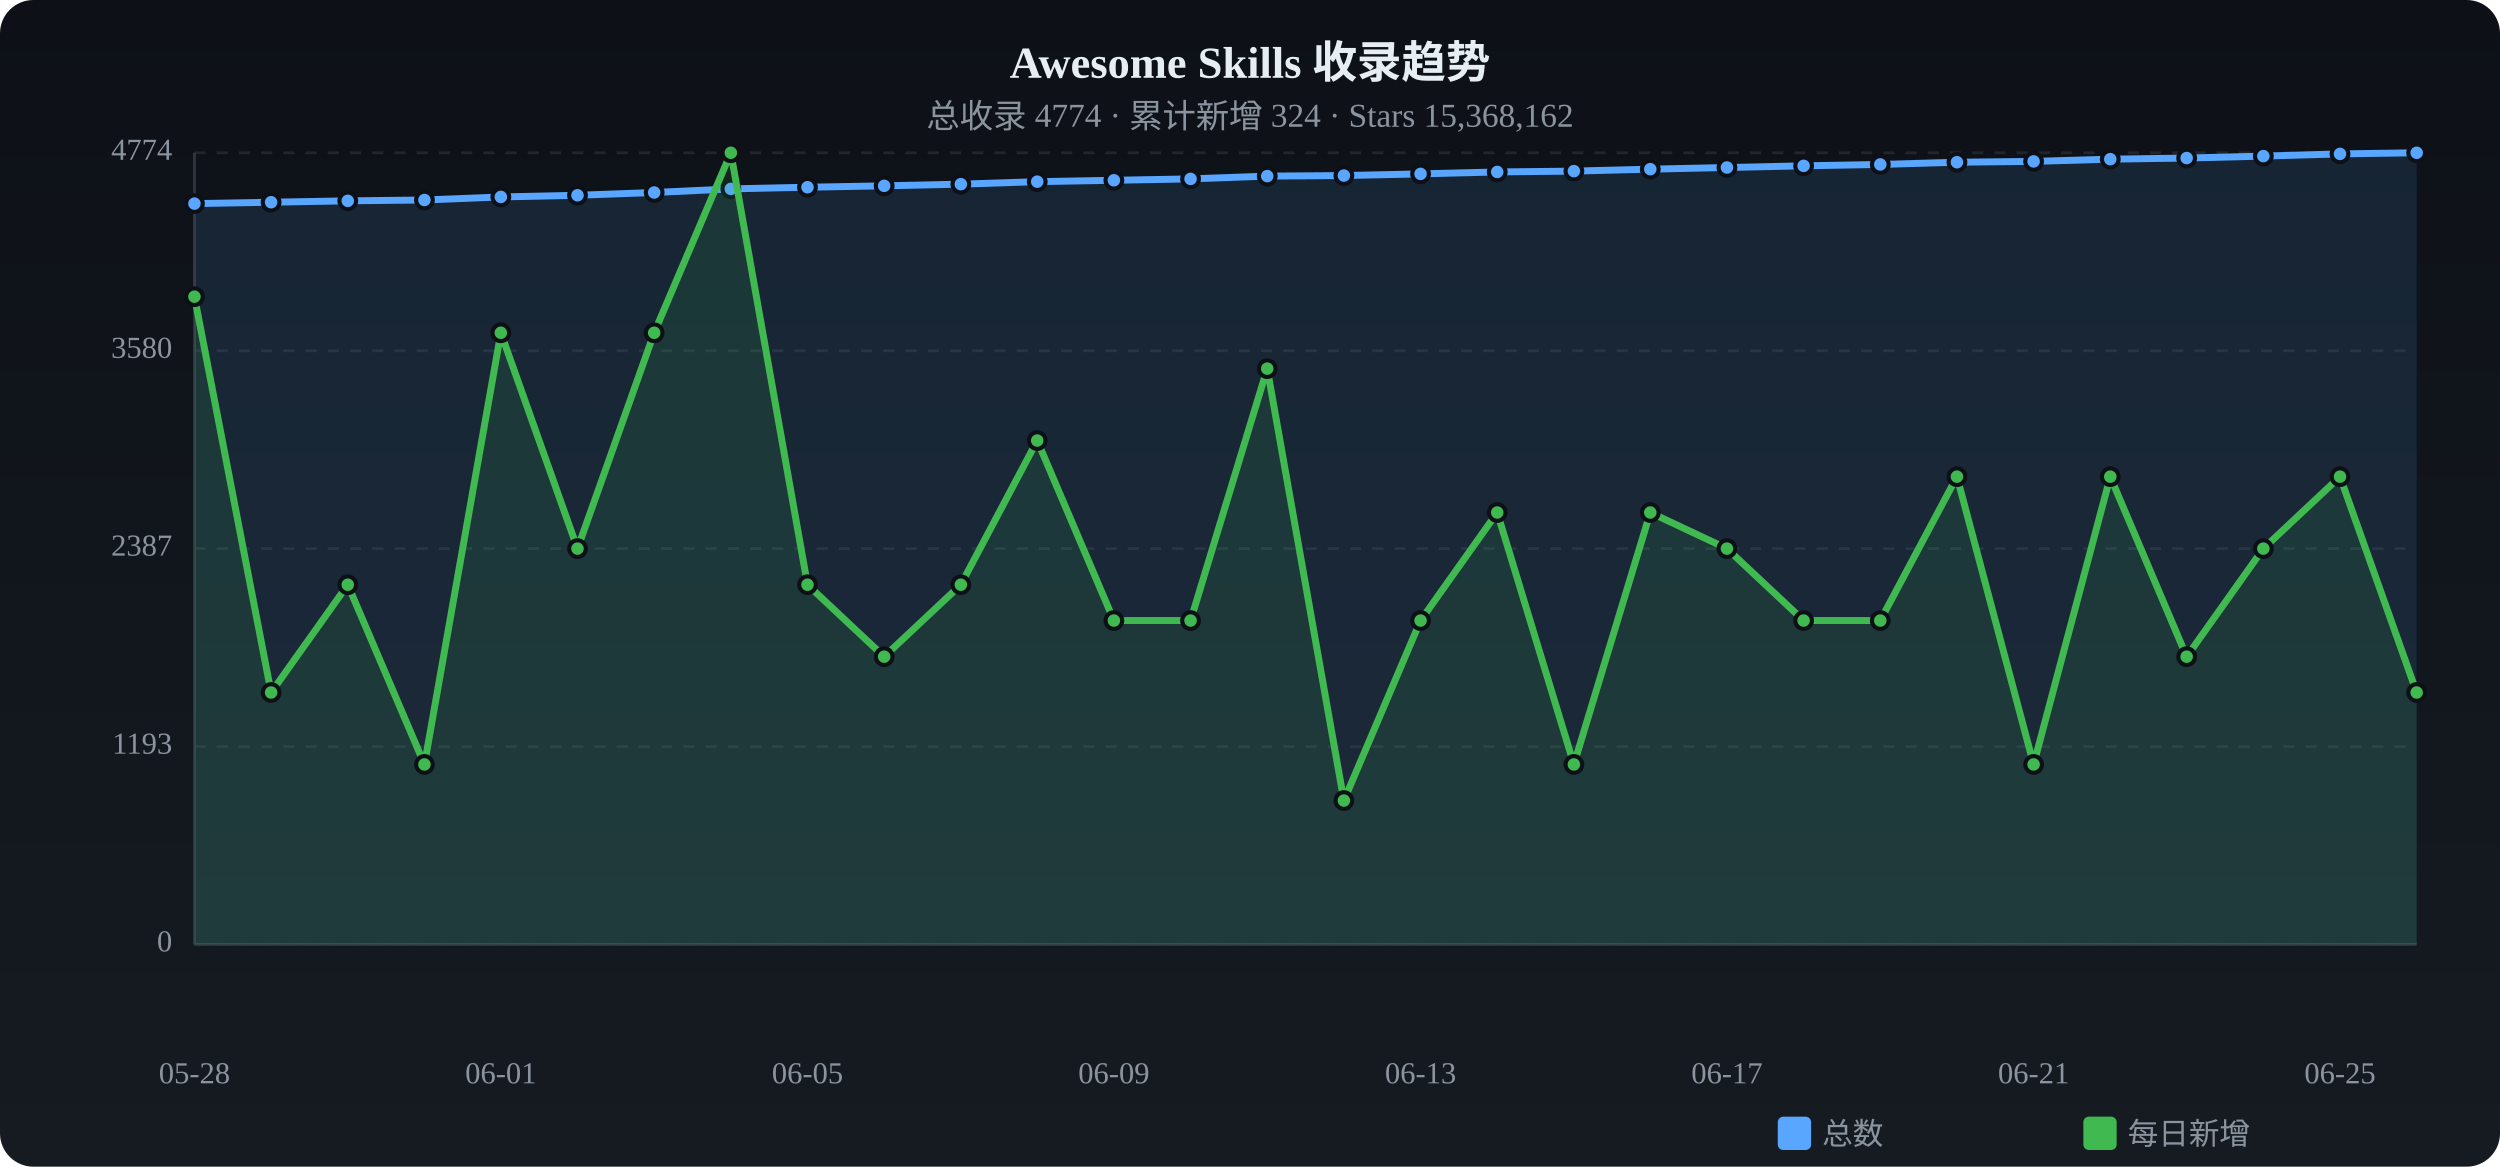
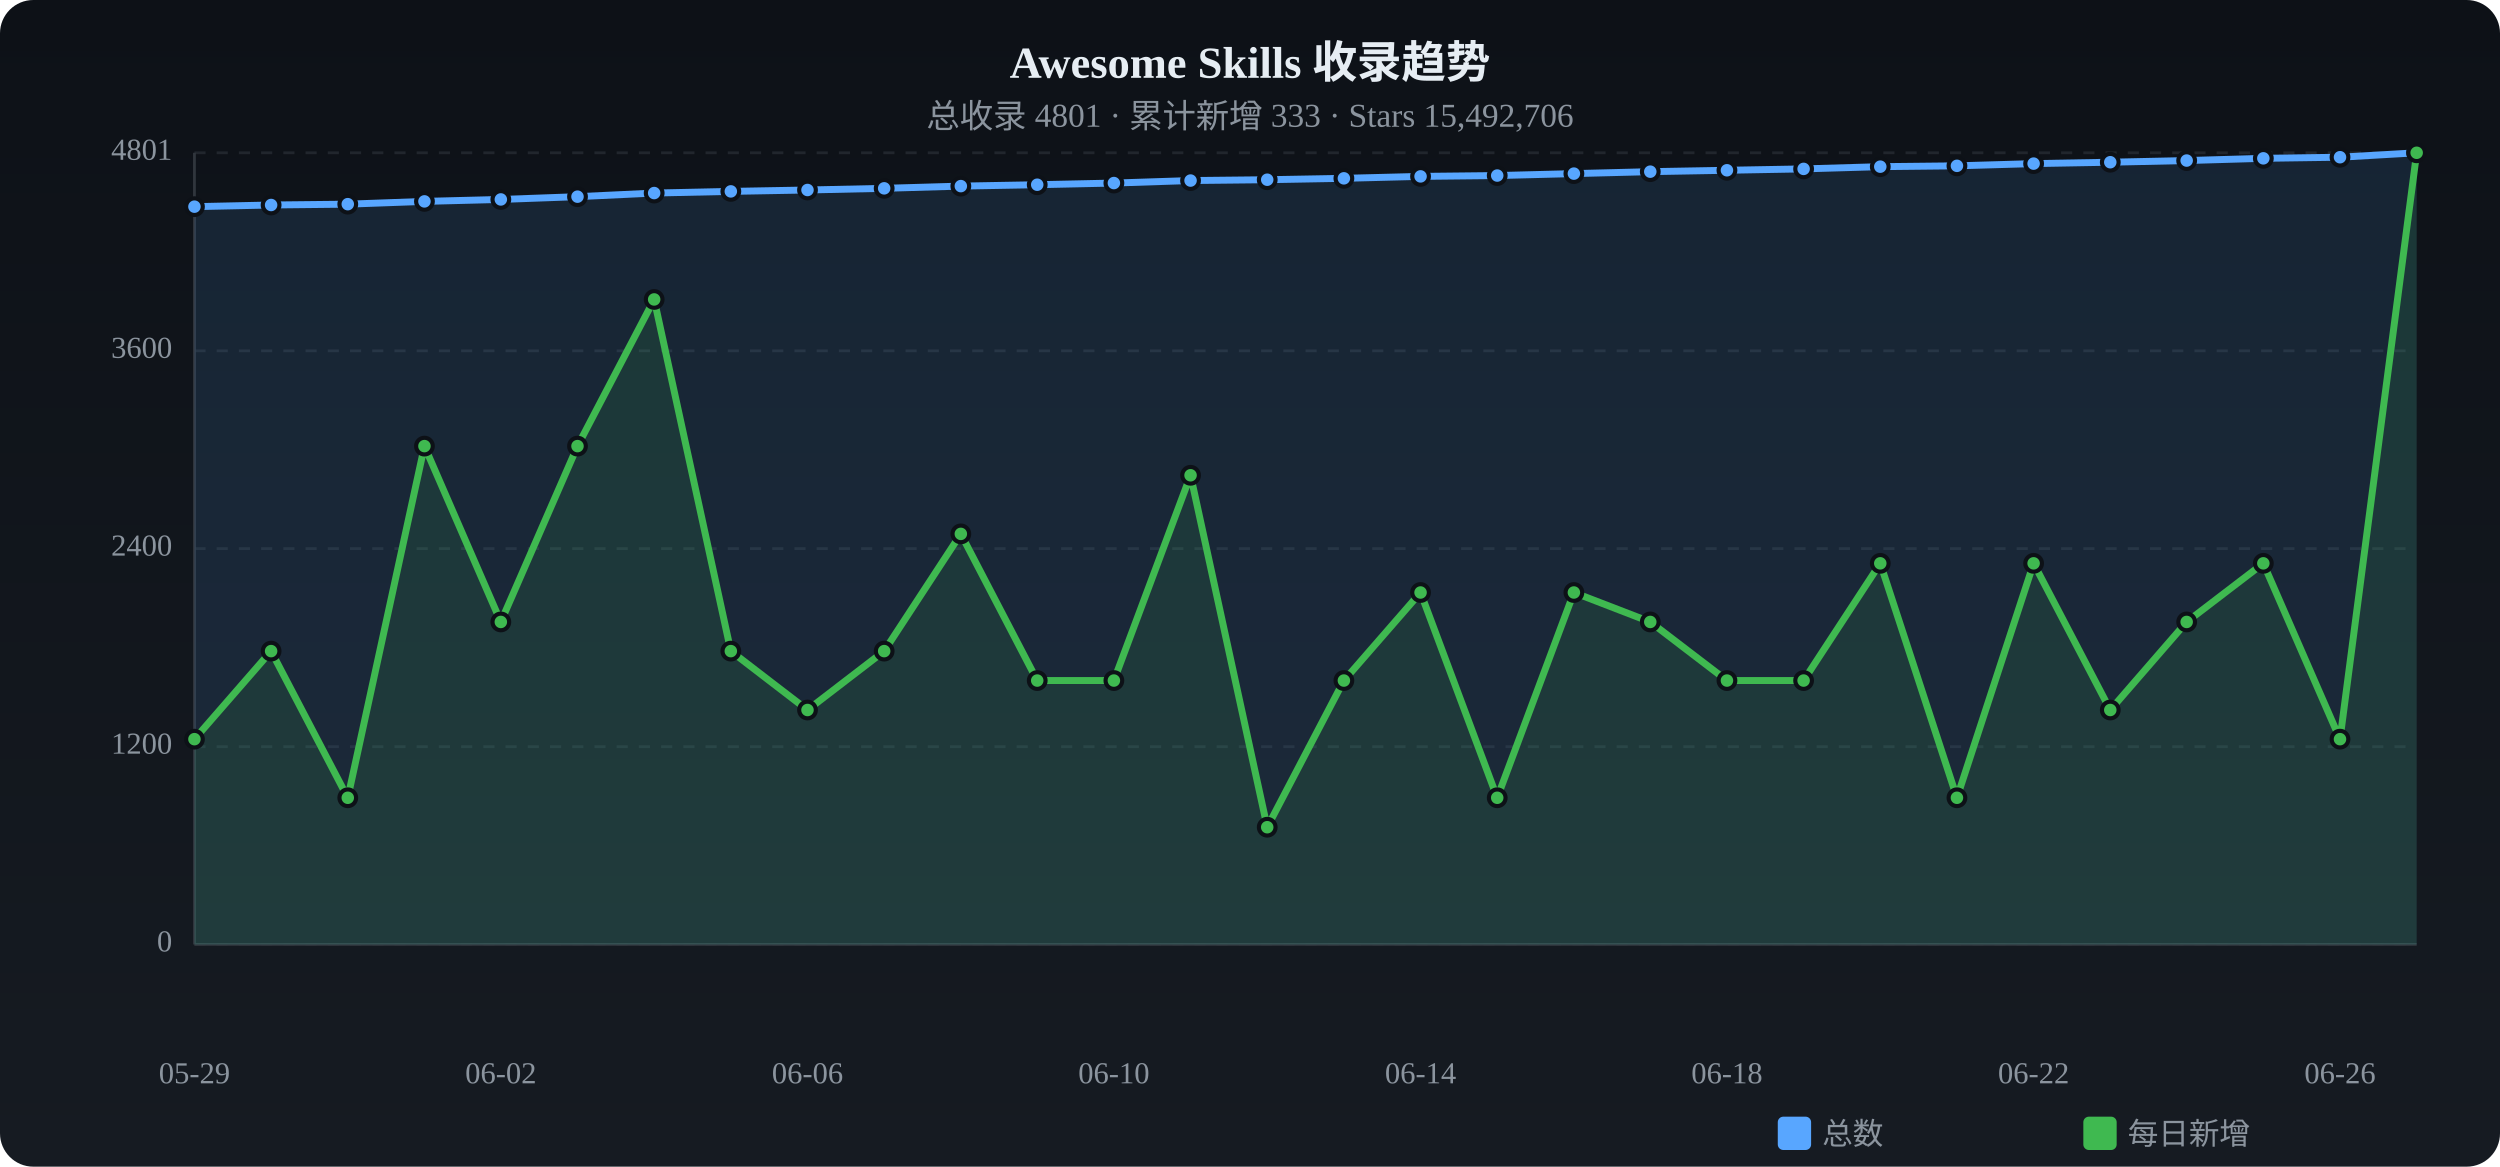
<svg xmlns="http://www.w3.org/2000/svg" viewBox="0 0 900 420" width="900" height="420">
  <defs>
    <linearGradient id="tbg" x1="0%" y1="0%" x2="0%" y2="100%">
      <stop offset="0%" stop-color="#0d1117" />
      <stop offset="100%" stop-color="#161b22" />
    </linearGradient>
  </defs>
  <rect width="900" height="420" rx="12" fill="url(#tbg)" />
  <text x="450.0" y="28" text-anchor="middle" fill="#e6edf3" font-size="16" font-weight="bold">Awesome Skills 收录趋势</text>
-   <text x="450.0" y="46" text-anchor="middle" fill="#8b949e" font-size="12">总收录 4774 · 累计新增 324 · Stars 15,368,162</text>
+   <text x="450.0" y="46" text-anchor="middle" fill="#8b949e" font-size="12">总收录 4801 · 累计新增 333 · Stars 15,492,706</text>
  <text x="62" y="340.0" text-anchor="end" fill="#8b949e" font-size="11" dominant-baseline="middle">0</text>
  <line x1="70" y1="340.0" x2="870" y2="340.0" stroke="#21262d" stroke-dasharray="4 4" />
-   <text x="62" y="268.8" text-anchor="end" fill="#8b949e" font-size="11" dominant-baseline="middle">1193</text>
+   <text x="62" y="268.8" text-anchor="end" fill="#8b949e" font-size="11" dominant-baseline="middle">1200</text>
  <line x1="70" y1="268.8" x2="870" y2="268.8" stroke="#21262d" stroke-dasharray="4 4" />
-   <text x="62" y="197.5" text-anchor="end" fill="#8b949e" font-size="11" dominant-baseline="middle">2387</text>
+   <text x="62" y="197.5" text-anchor="end" fill="#8b949e" font-size="11" dominant-baseline="middle">2400</text>
  <line x1="70" y1="197.5" x2="870" y2="197.5" stroke="#21262d" stroke-dasharray="4 4" />
-   <text x="62" y="126.3" text-anchor="end" fill="#8b949e" font-size="11" dominant-baseline="middle">3580</text>
+   <text x="62" y="126.3" text-anchor="end" fill="#8b949e" font-size="11" dominant-baseline="middle">3600</text>
  <line x1="70" y1="126.3" x2="870" y2="126.3" stroke="#21262d" stroke-dasharray="4 4" />
-   <text x="62" y="55.0" text-anchor="end" fill="#8b949e" font-size="11" dominant-baseline="middle">4774</text>
+   <text x="62" y="55.0" text-anchor="end" fill="#8b949e" font-size="11" dominant-baseline="middle">4801</text>
  <line x1="70" y1="55.0" x2="870" y2="55.0" stroke="#21262d" stroke-dasharray="4 4" />
  <line x1="70" y1="55" x2="70" y2="340" stroke="#30363d" />
  <line x1="70" y1="340" x2="870" y2="340" stroke="#30363d" />
-   <path d="M70.0,73.3 L97.6,72.8 L125.2,72.3 L152.8,72.0 L180.3,70.9 L207.9,70.3 L235.5,69.3 L263.1,68.0 L290.7,67.4 L318.3,66.9 L345.9,66.3 L373.4,65.4 L401.0,64.9 L428.6,64.4 L456.2,63.4 L483.8,63.2 L511.4,62.6 L539.0,61.9 L566.6,61.6 L594.1,60.9 L621.7,60.3 L649.3,59.7 L676.9,59.2 L704.5,58.4 L732.1,58.1 L759.7,57.3 L787.2,56.9 L814.8,56.2 L842.4,55.4 L870.0,55.0 L870.0,340 L70.0,340 Z" fill="#58a6ff" opacity="0.12" />
-   <polyline points="70.0,73.3 97.6,72.8 125.2,72.3 152.8,72.0 180.3,70.9 207.9,70.3 235.5,69.3 263.1,68.0 290.7,67.4 318.3,66.9 345.9,66.3 373.4,65.4 401.0,64.9 428.6,64.4 456.2,63.4 483.8,63.2 511.4,62.6 539.0,61.9 566.6,61.6 594.1,60.9 621.7,60.3 649.3,59.7 676.9,59.2 704.5,58.4 732.1,58.1 759.7,57.3 787.2,56.9 814.8,56.2 842.4,55.4 870.0,55.0" fill="none" stroke="#58a6ff" stroke-width="2.5" stroke-linecap="round" stroke-linejoin="round" />
-   <circle cx="70.0" cy="73.3" r="3" fill="#58a6ff" stroke="#0d1117" stroke-width="1.5" />
-   <circle cx="97.6" cy="72.8" r="3" fill="#58a6ff" stroke="#0d1117" stroke-width="1.5" />
-   <circle cx="125.2" cy="72.3" r="3" fill="#58a6ff" stroke="#0d1117" stroke-width="1.5" />
-   <circle cx="152.8" cy="72.0" r="3" fill="#58a6ff" stroke="#0d1117" stroke-width="1.5" />
-   <circle cx="180.3" cy="70.9" r="3" fill="#58a6ff" stroke="#0d1117" stroke-width="1.5" />
-   <circle cx="207.9" cy="70.3" r="3" fill="#58a6ff" stroke="#0d1117" stroke-width="1.5" />
-   <circle cx="235.5" cy="69.3" r="3" fill="#58a6ff" stroke="#0d1117" stroke-width="1.5" />
-   <circle cx="263.1" cy="68.0" r="3" fill="#58a6ff" stroke="#0d1117" stroke-width="1.5" />
-   <circle cx="290.7" cy="67.4" r="3" fill="#58a6ff" stroke="#0d1117" stroke-width="1.5" />
-   <circle cx="318.3" cy="66.9" r="3" fill="#58a6ff" stroke="#0d1117" stroke-width="1.5" />
-   <circle cx="345.9" cy="66.3" r="3" fill="#58a6ff" stroke="#0d1117" stroke-width="1.5" />
-   <circle cx="373.4" cy="65.4" r="3" fill="#58a6ff" stroke="#0d1117" stroke-width="1.5" />
-   <circle cx="401.0" cy="64.9" r="3" fill="#58a6ff" stroke="#0d1117" stroke-width="1.5" />
-   <circle cx="428.6" cy="64.4" r="3" fill="#58a6ff" stroke="#0d1117" stroke-width="1.5" />
-   <circle cx="456.2" cy="63.4" r="3" fill="#58a6ff" stroke="#0d1117" stroke-width="1.5" />
-   <circle cx="483.8" cy="63.2" r="3" fill="#58a6ff" stroke="#0d1117" stroke-width="1.5" />
-   <circle cx="511.4" cy="62.6" r="3" fill="#58a6ff" stroke="#0d1117" stroke-width="1.5" />
-   <circle cx="539.0" cy="61.9" r="3" fill="#58a6ff" stroke="#0d1117" stroke-width="1.5" />
-   <circle cx="566.6" cy="61.6" r="3" fill="#58a6ff" stroke="#0d1117" stroke-width="1.5" />
-   <circle cx="594.1" cy="60.9" r="3" fill="#58a6ff" stroke="#0d1117" stroke-width="1.5" />
-   <circle cx="621.7" cy="60.3" r="3" fill="#58a6ff" stroke="#0d1117" stroke-width="1.5" />
-   <circle cx="649.3" cy="59.7" r="3" fill="#58a6ff" stroke="#0d1117" stroke-width="1.5" />
-   <circle cx="676.9" cy="59.2" r="3" fill="#58a6ff" stroke="#0d1117" stroke-width="1.5" />
-   <circle cx="704.5" cy="58.4" r="3" fill="#58a6ff" stroke="#0d1117" stroke-width="1.5" />
-   <circle cx="732.1" cy="58.1" r="3" fill="#58a6ff" stroke="#0d1117" stroke-width="1.5" />
-   <circle cx="759.7" cy="57.3" r="3" fill="#58a6ff" stroke="#0d1117" stroke-width="1.5" />
-   <circle cx="787.2" cy="56.9" r="3" fill="#58a6ff" stroke="#0d1117" stroke-width="1.5" />
-   <circle cx="814.8" cy="56.2" r="3" fill="#58a6ff" stroke="#0d1117" stroke-width="1.5" />
-   <circle cx="842.4" cy="55.4" r="3" fill="#58a6ff" stroke="#0d1117" stroke-width="1.5" />
+   <path d="M70.0,74.4 L97.6,73.8 L125.2,73.5 L152.8,72.5 L180.3,71.8 L207.9,70.8 L235.5,69.5 L263.1,68.9 L290.7,68.4 L318.3,67.8 L345.9,67.0 L373.4,66.5 L401.0,65.9 L428.6,65.0 L456.2,64.7 L483.8,64.2 L511.4,63.5 L539.0,63.2 L566.6,62.5 L594.1,61.8 L621.7,61.3 L649.3,60.8 L676.9,60.0 L704.5,59.7 L732.1,58.9 L759.7,58.4 L787.2,57.8 L814.8,57.0 L842.4,56.6 L870.0,55.0 L870.0,340 L70.0,340 Z" fill="#58a6ff" opacity="0.12" />
+   <polyline points="70.0,74.4 97.6,73.8 125.2,73.5 152.8,72.5 180.3,71.8 207.9,70.8 235.5,69.5 263.1,68.9 290.7,68.4 318.3,67.8 345.9,67.0 373.4,66.5 401.0,65.9 428.6,65.0 456.2,64.7 483.8,64.2 511.4,63.5 539.0,63.2 566.6,62.5 594.1,61.8 621.7,61.3 649.3,60.8 676.9,60.0 704.5,59.7 732.1,58.9 759.7,58.4 787.2,57.8 814.8,57.0 842.4,56.6 870.0,55.0" fill="none" stroke="#58a6ff" stroke-width="2.5" stroke-linecap="round" stroke-linejoin="round" />
+   <circle cx="70.0" cy="74.4" r="3" fill="#58a6ff" stroke="#0d1117" stroke-width="1.5" />
+   <circle cx="97.6" cy="73.8" r="3" fill="#58a6ff" stroke="#0d1117" stroke-width="1.5" />
+   <circle cx="125.2" cy="73.5" r="3" fill="#58a6ff" stroke="#0d1117" stroke-width="1.5" />
+   <circle cx="152.8" cy="72.5" r="3" fill="#58a6ff" stroke="#0d1117" stroke-width="1.5" />
+   <circle cx="180.3" cy="71.8" r="3" fill="#58a6ff" stroke="#0d1117" stroke-width="1.5" />
+   <circle cx="207.9" cy="70.8" r="3" fill="#58a6ff" stroke="#0d1117" stroke-width="1.5" />
+   <circle cx="235.5" cy="69.5" r="3" fill="#58a6ff" stroke="#0d1117" stroke-width="1.5" />
+   <circle cx="263.1" cy="68.9" r="3" fill="#58a6ff" stroke="#0d1117" stroke-width="1.5" />
+   <circle cx="290.7" cy="68.4" r="3" fill="#58a6ff" stroke="#0d1117" stroke-width="1.5" />
+   <circle cx="318.3" cy="67.8" r="3" fill="#58a6ff" stroke="#0d1117" stroke-width="1.5" />
+   <circle cx="345.9" cy="67.0" r="3" fill="#58a6ff" stroke="#0d1117" stroke-width="1.5" />
+   <circle cx="373.4" cy="66.5" r="3" fill="#58a6ff" stroke="#0d1117" stroke-width="1.5" />
+   <circle cx="401.0" cy="65.9" r="3" fill="#58a6ff" stroke="#0d1117" stroke-width="1.5" />
+   <circle cx="428.6" cy="65.0" r="3" fill="#58a6ff" stroke="#0d1117" stroke-width="1.5" />
+   <circle cx="456.2" cy="64.7" r="3" fill="#58a6ff" stroke="#0d1117" stroke-width="1.5" />
+   <circle cx="483.8" cy="64.2" r="3" fill="#58a6ff" stroke="#0d1117" stroke-width="1.5" />
+   <circle cx="511.4" cy="63.5" r="3" fill="#58a6ff" stroke="#0d1117" stroke-width="1.5" />
+   <circle cx="539.0" cy="63.2" r="3" fill="#58a6ff" stroke="#0d1117" stroke-width="1.5" />
+   <circle cx="566.6" cy="62.5" r="3" fill="#58a6ff" stroke="#0d1117" stroke-width="1.5" />
+   <circle cx="594.1" cy="61.8" r="3" fill="#58a6ff" stroke="#0d1117" stroke-width="1.5" />
+   <circle cx="621.7" cy="61.3" r="3" fill="#58a6ff" stroke="#0d1117" stroke-width="1.5" />
+   <circle cx="649.3" cy="60.8" r="3" fill="#58a6ff" stroke="#0d1117" stroke-width="1.5" />
+   <circle cx="676.9" cy="60.0" r="3" fill="#58a6ff" stroke="#0d1117" stroke-width="1.5" />
+   <circle cx="704.5" cy="59.7" r="3" fill="#58a6ff" stroke="#0d1117" stroke-width="1.5" />
+   <circle cx="732.1" cy="58.9" r="3" fill="#58a6ff" stroke="#0d1117" stroke-width="1.5" />
+   <circle cx="759.7" cy="58.4" r="3" fill="#58a6ff" stroke="#0d1117" stroke-width="1.5" />
+   <circle cx="787.2" cy="57.8" r="3" fill="#58a6ff" stroke="#0d1117" stroke-width="1.5" />
+   <circle cx="814.8" cy="57.0" r="3" fill="#58a6ff" stroke="#0d1117" stroke-width="1.5" />
+   <circle cx="842.4" cy="56.6" r="3" fill="#58a6ff" stroke="#0d1117" stroke-width="1.5" />
  <circle cx="870.0" cy="55.0" r="3" fill="#58a6ff" stroke="#0d1117" stroke-width="1.5" />
-   <path d="M70.0,106.8 L97.6,249.3 L125.2,210.5 L152.8,275.2 L180.3,119.8 L207.9,197.5 L235.5,119.8 L263.1,55.0 L290.7,210.5 L318.3,236.4 L345.9,210.5 L373.4,158.6 L401.0,223.4 L428.6,223.4 L456.2,132.7 L483.8,288.2 L511.4,223.4 L539.0,184.5 L566.6,275.2 L594.1,184.5 L621.7,197.5 L649.3,223.4 L676.9,223.4 L704.5,171.6 L732.1,275.2 L759.7,171.6 L787.2,236.4 L814.8,197.5 L842.4,171.6 L870.0,249.3 L870.0,340 L70.0,340 Z" fill="#3fb950" opacity="0.12" />
-   <polyline points="70.0,106.8 97.6,249.3 125.2,210.5 152.8,275.2 180.3,119.8 207.9,197.5 235.5,119.8 263.1,55.0 290.7,210.5 318.3,236.4 345.9,210.5 373.4,158.6 401.0,223.4 428.6,223.4 456.2,132.7 483.8,288.2 511.4,223.4 539.0,184.5 566.6,275.2 594.1,184.5 621.7,197.5 649.3,223.4 676.9,223.4 704.5,171.6 732.1,275.2 759.7,171.6 787.2,236.4 814.8,197.5 842.4,171.6 870.0,249.3" fill="none" stroke="#3fb950" stroke-width="2.5" stroke-linecap="round" stroke-linejoin="round" />
-   <circle cx="70.0" cy="106.8" r="3" fill="#3fb950" stroke="#0d1117" stroke-width="1.5" />
-   <circle cx="97.6" cy="249.3" r="3" fill="#3fb950" stroke="#0d1117" stroke-width="1.5" />
-   <circle cx="125.2" cy="210.5" r="3" fill="#3fb950" stroke="#0d1117" stroke-width="1.5" />
-   <circle cx="152.8" cy="275.2" r="3" fill="#3fb950" stroke="#0d1117" stroke-width="1.5" />
-   <circle cx="180.3" cy="119.8" r="3" fill="#3fb950" stroke="#0d1117" stroke-width="1.5" />
-   <circle cx="207.9" cy="197.5" r="3" fill="#3fb950" stroke="#0d1117" stroke-width="1.5" />
-   <circle cx="235.5" cy="119.8" r="3" fill="#3fb950" stroke="#0d1117" stroke-width="1.5" />
-   <circle cx="263.1" cy="55.0" r="3" fill="#3fb950" stroke="#0d1117" stroke-width="1.5" />
-   <circle cx="290.7" cy="210.5" r="3" fill="#3fb950" stroke="#0d1117" stroke-width="1.5" />
-   <circle cx="318.3" cy="236.4" r="3" fill="#3fb950" stroke="#0d1117" stroke-width="1.5" />
-   <circle cx="345.9" cy="210.5" r="3" fill="#3fb950" stroke="#0d1117" stroke-width="1.5" />
-   <circle cx="373.4" cy="158.6" r="3" fill="#3fb950" stroke="#0d1117" stroke-width="1.5" />
-   <circle cx="401.0" cy="223.4" r="3" fill="#3fb950" stroke="#0d1117" stroke-width="1.5" />
-   <circle cx="428.6" cy="223.4" r="3" fill="#3fb950" stroke="#0d1117" stroke-width="1.5" />
-   <circle cx="456.2" cy="132.7" r="3" fill="#3fb950" stroke="#0d1117" stroke-width="1.5" />
-   <circle cx="483.8" cy="288.2" r="3" fill="#3fb950" stroke="#0d1117" stroke-width="1.5" />
-   <circle cx="511.4" cy="223.4" r="3" fill="#3fb950" stroke="#0d1117" stroke-width="1.5" />
-   <circle cx="539.0" cy="184.5" r="3" fill="#3fb950" stroke="#0d1117" stroke-width="1.5" />
-   <circle cx="566.6" cy="275.2" r="3" fill="#3fb950" stroke="#0d1117" stroke-width="1.5" />
-   <circle cx="594.1" cy="184.5" r="3" fill="#3fb950" stroke="#0d1117" stroke-width="1.5" />
-   <circle cx="621.7" cy="197.5" r="3" fill="#3fb950" stroke="#0d1117" stroke-width="1.5" />
-   <circle cx="649.3" cy="223.4" r="3" fill="#3fb950" stroke="#0d1117" stroke-width="1.5" />
-   <circle cx="676.9" cy="223.4" r="3" fill="#3fb950" stroke="#0d1117" stroke-width="1.5" />
-   <circle cx="704.5" cy="171.6" r="3" fill="#3fb950" stroke="#0d1117" stroke-width="1.5" />
-   <circle cx="732.1" cy="275.2" r="3" fill="#3fb950" stroke="#0d1117" stroke-width="1.5" />
-   <circle cx="759.7" cy="171.6" r="3" fill="#3fb950" stroke="#0d1117" stroke-width="1.5" />
-   <circle cx="787.2" cy="236.4" r="3" fill="#3fb950" stroke="#0d1117" stroke-width="1.5" />
-   <circle cx="814.8" cy="197.5" r="3" fill="#3fb950" stroke="#0d1117" stroke-width="1.5" />
-   <circle cx="842.4" cy="171.6" r="3" fill="#3fb950" stroke="#0d1117" stroke-width="1.5" />
-   <circle cx="870.0" cy="249.3" r="3" fill="#3fb950" stroke="#0d1117" stroke-width="1.5" />
-   <text x="70.0" y="390" text-anchor="middle" fill="#8b949e" font-size="11">05-28</text>
-   <text x="180.3" y="390" text-anchor="middle" fill="#8b949e" font-size="11">06-01</text>
-   <text x="290.7" y="390" text-anchor="middle" fill="#8b949e" font-size="11">06-05</text>
-   <text x="401.0" y="390" text-anchor="middle" fill="#8b949e" font-size="11">06-09</text>
-   <text x="511.4" y="390" text-anchor="middle" fill="#8b949e" font-size="11">06-13</text>
-   <text x="621.7" y="390" text-anchor="middle" fill="#8b949e" font-size="11">06-17</text>
-   <text x="732.1" y="390" text-anchor="middle" fill="#8b949e" font-size="11">06-21</text>
-   <text x="842.4" y="390" text-anchor="middle" fill="#8b949e" font-size="11">06-25</text>
+   <path d="M70.0,266.1 L97.6,234.4 L125.2,287.2 L152.8,160.6 L180.3,223.9 L207.9,160.6 L235.5,107.8 L263.1,234.4 L290.7,255.6 L318.3,234.4 L345.9,192.2 L373.4,245.0 L401.0,245.0 L428.6,171.1 L456.2,297.8 L483.8,245.0 L511.4,213.3 L539.0,287.2 L566.6,213.3 L594.1,223.9 L621.7,245.0 L649.3,245.0 L676.9,202.8 L704.5,287.2 L732.1,202.8 L759.7,255.6 L787.2,223.9 L814.8,202.8 L842.4,266.1 L870.0,55.0 L870.0,340 L70.0,340 Z" fill="#3fb950" opacity="0.12" />
+   <polyline points="70.0,266.1 97.6,234.4 125.2,287.2 152.8,160.6 180.3,223.9 207.9,160.6 235.5,107.8 263.1,234.4 290.7,255.6 318.3,234.4 345.9,192.2 373.4,245.0 401.0,245.0 428.6,171.1 456.2,297.8 483.8,245.0 511.4,213.3 539.0,287.2 566.6,213.3 594.1,223.9 621.7,245.0 649.3,245.0 676.9,202.8 704.5,287.2 732.1,202.8 759.7,255.6 787.2,223.9 814.8,202.8 842.4,266.1 870.0,55.0" fill="none" stroke="#3fb950" stroke-width="2.5" stroke-linecap="round" stroke-linejoin="round" />
+   <circle cx="70.0" cy="266.1" r="3" fill="#3fb950" stroke="#0d1117" stroke-width="1.5" />
+   <circle cx="97.6" cy="234.4" r="3" fill="#3fb950" stroke="#0d1117" stroke-width="1.5" />
+   <circle cx="125.2" cy="287.2" r="3" fill="#3fb950" stroke="#0d1117" stroke-width="1.5" />
+   <circle cx="152.8" cy="160.6" r="3" fill="#3fb950" stroke="#0d1117" stroke-width="1.5" />
+   <circle cx="180.3" cy="223.9" r="3" fill="#3fb950" stroke="#0d1117" stroke-width="1.5" />
+   <circle cx="207.9" cy="160.6" r="3" fill="#3fb950" stroke="#0d1117" stroke-width="1.5" />
+   <circle cx="235.5" cy="107.8" r="3" fill="#3fb950" stroke="#0d1117" stroke-width="1.5" />
+   <circle cx="263.1" cy="234.4" r="3" fill="#3fb950" stroke="#0d1117" stroke-width="1.5" />
+   <circle cx="290.7" cy="255.6" r="3" fill="#3fb950" stroke="#0d1117" stroke-width="1.5" />
+   <circle cx="318.3" cy="234.4" r="3" fill="#3fb950" stroke="#0d1117" stroke-width="1.5" />
+   <circle cx="345.9" cy="192.2" r="3" fill="#3fb950" stroke="#0d1117" stroke-width="1.5" />
+   <circle cx="373.4" cy="245.0" r="3" fill="#3fb950" stroke="#0d1117" stroke-width="1.5" />
+   <circle cx="401.0" cy="245.0" r="3" fill="#3fb950" stroke="#0d1117" stroke-width="1.5" />
+   <circle cx="428.6" cy="171.1" r="3" fill="#3fb950" stroke="#0d1117" stroke-width="1.5" />
+   <circle cx="456.2" cy="297.8" r="3" fill="#3fb950" stroke="#0d1117" stroke-width="1.5" />
+   <circle cx="483.8" cy="245.0" r="3" fill="#3fb950" stroke="#0d1117" stroke-width="1.5" />
+   <circle cx="511.4" cy="213.3" r="3" fill="#3fb950" stroke="#0d1117" stroke-width="1.5" />
+   <circle cx="539.0" cy="287.2" r="3" fill="#3fb950" stroke="#0d1117" stroke-width="1.5" />
+   <circle cx="566.6" cy="213.3" r="3" fill="#3fb950" stroke="#0d1117" stroke-width="1.5" />
+   <circle cx="594.1" cy="223.9" r="3" fill="#3fb950" stroke="#0d1117" stroke-width="1.5" />
+   <circle cx="621.7" cy="245.0" r="3" fill="#3fb950" stroke="#0d1117" stroke-width="1.5" />
+   <circle cx="649.3" cy="245.0" r="3" fill="#3fb950" stroke="#0d1117" stroke-width="1.5" />
+   <circle cx="676.9" cy="202.8" r="3" fill="#3fb950" stroke="#0d1117" stroke-width="1.5" />
+   <circle cx="704.5" cy="287.2" r="3" fill="#3fb950" stroke="#0d1117" stroke-width="1.5" />
+   <circle cx="732.1" cy="202.8" r="3" fill="#3fb950" stroke="#0d1117" stroke-width="1.5" />
+   <circle cx="759.7" cy="255.6" r="3" fill="#3fb950" stroke="#0d1117" stroke-width="1.5" />
+   <circle cx="787.2" cy="223.9" r="3" fill="#3fb950" stroke="#0d1117" stroke-width="1.5" />
+   <circle cx="814.8" cy="202.8" r="3" fill="#3fb950" stroke="#0d1117" stroke-width="1.5" />
+   <circle cx="842.4" cy="266.1" r="3" fill="#3fb950" stroke="#0d1117" stroke-width="1.5" />
+   <circle cx="870.0" cy="55.0" r="3" fill="#3fb950" stroke="#0d1117" stroke-width="1.5" />
+   <text x="70.0" y="390" text-anchor="middle" fill="#8b949e" font-size="11">05-29</text>
+   <text x="180.3" y="390" text-anchor="middle" fill="#8b949e" font-size="11">06-02</text>
+   <text x="290.7" y="390" text-anchor="middle" fill="#8b949e" font-size="11">06-06</text>
+   <text x="401.0" y="390" text-anchor="middle" fill="#8b949e" font-size="11">06-10</text>
+   <text x="511.4" y="390" text-anchor="middle" fill="#8b949e" font-size="11">06-14</text>
+   <text x="621.7" y="390" text-anchor="middle" fill="#8b949e" font-size="11">06-18</text>
+   <text x="732.1" y="390" text-anchor="middle" fill="#8b949e" font-size="11">06-22</text>
+   <text x="842.4" y="390" text-anchor="middle" fill="#8b949e" font-size="11">06-26</text>
  <rect x="640" y="402" width="12" height="12" rx="2" fill="#58a6ff" />
  <text x="656" y="412" fill="#8b949e" font-size="11">总数</text>
  <rect x="750" y="402" width="12" height="12" rx="2" fill="#3fb950" />
  <text x="766" y="412" fill="#8b949e" font-size="11">每日新增</text>
</svg>
